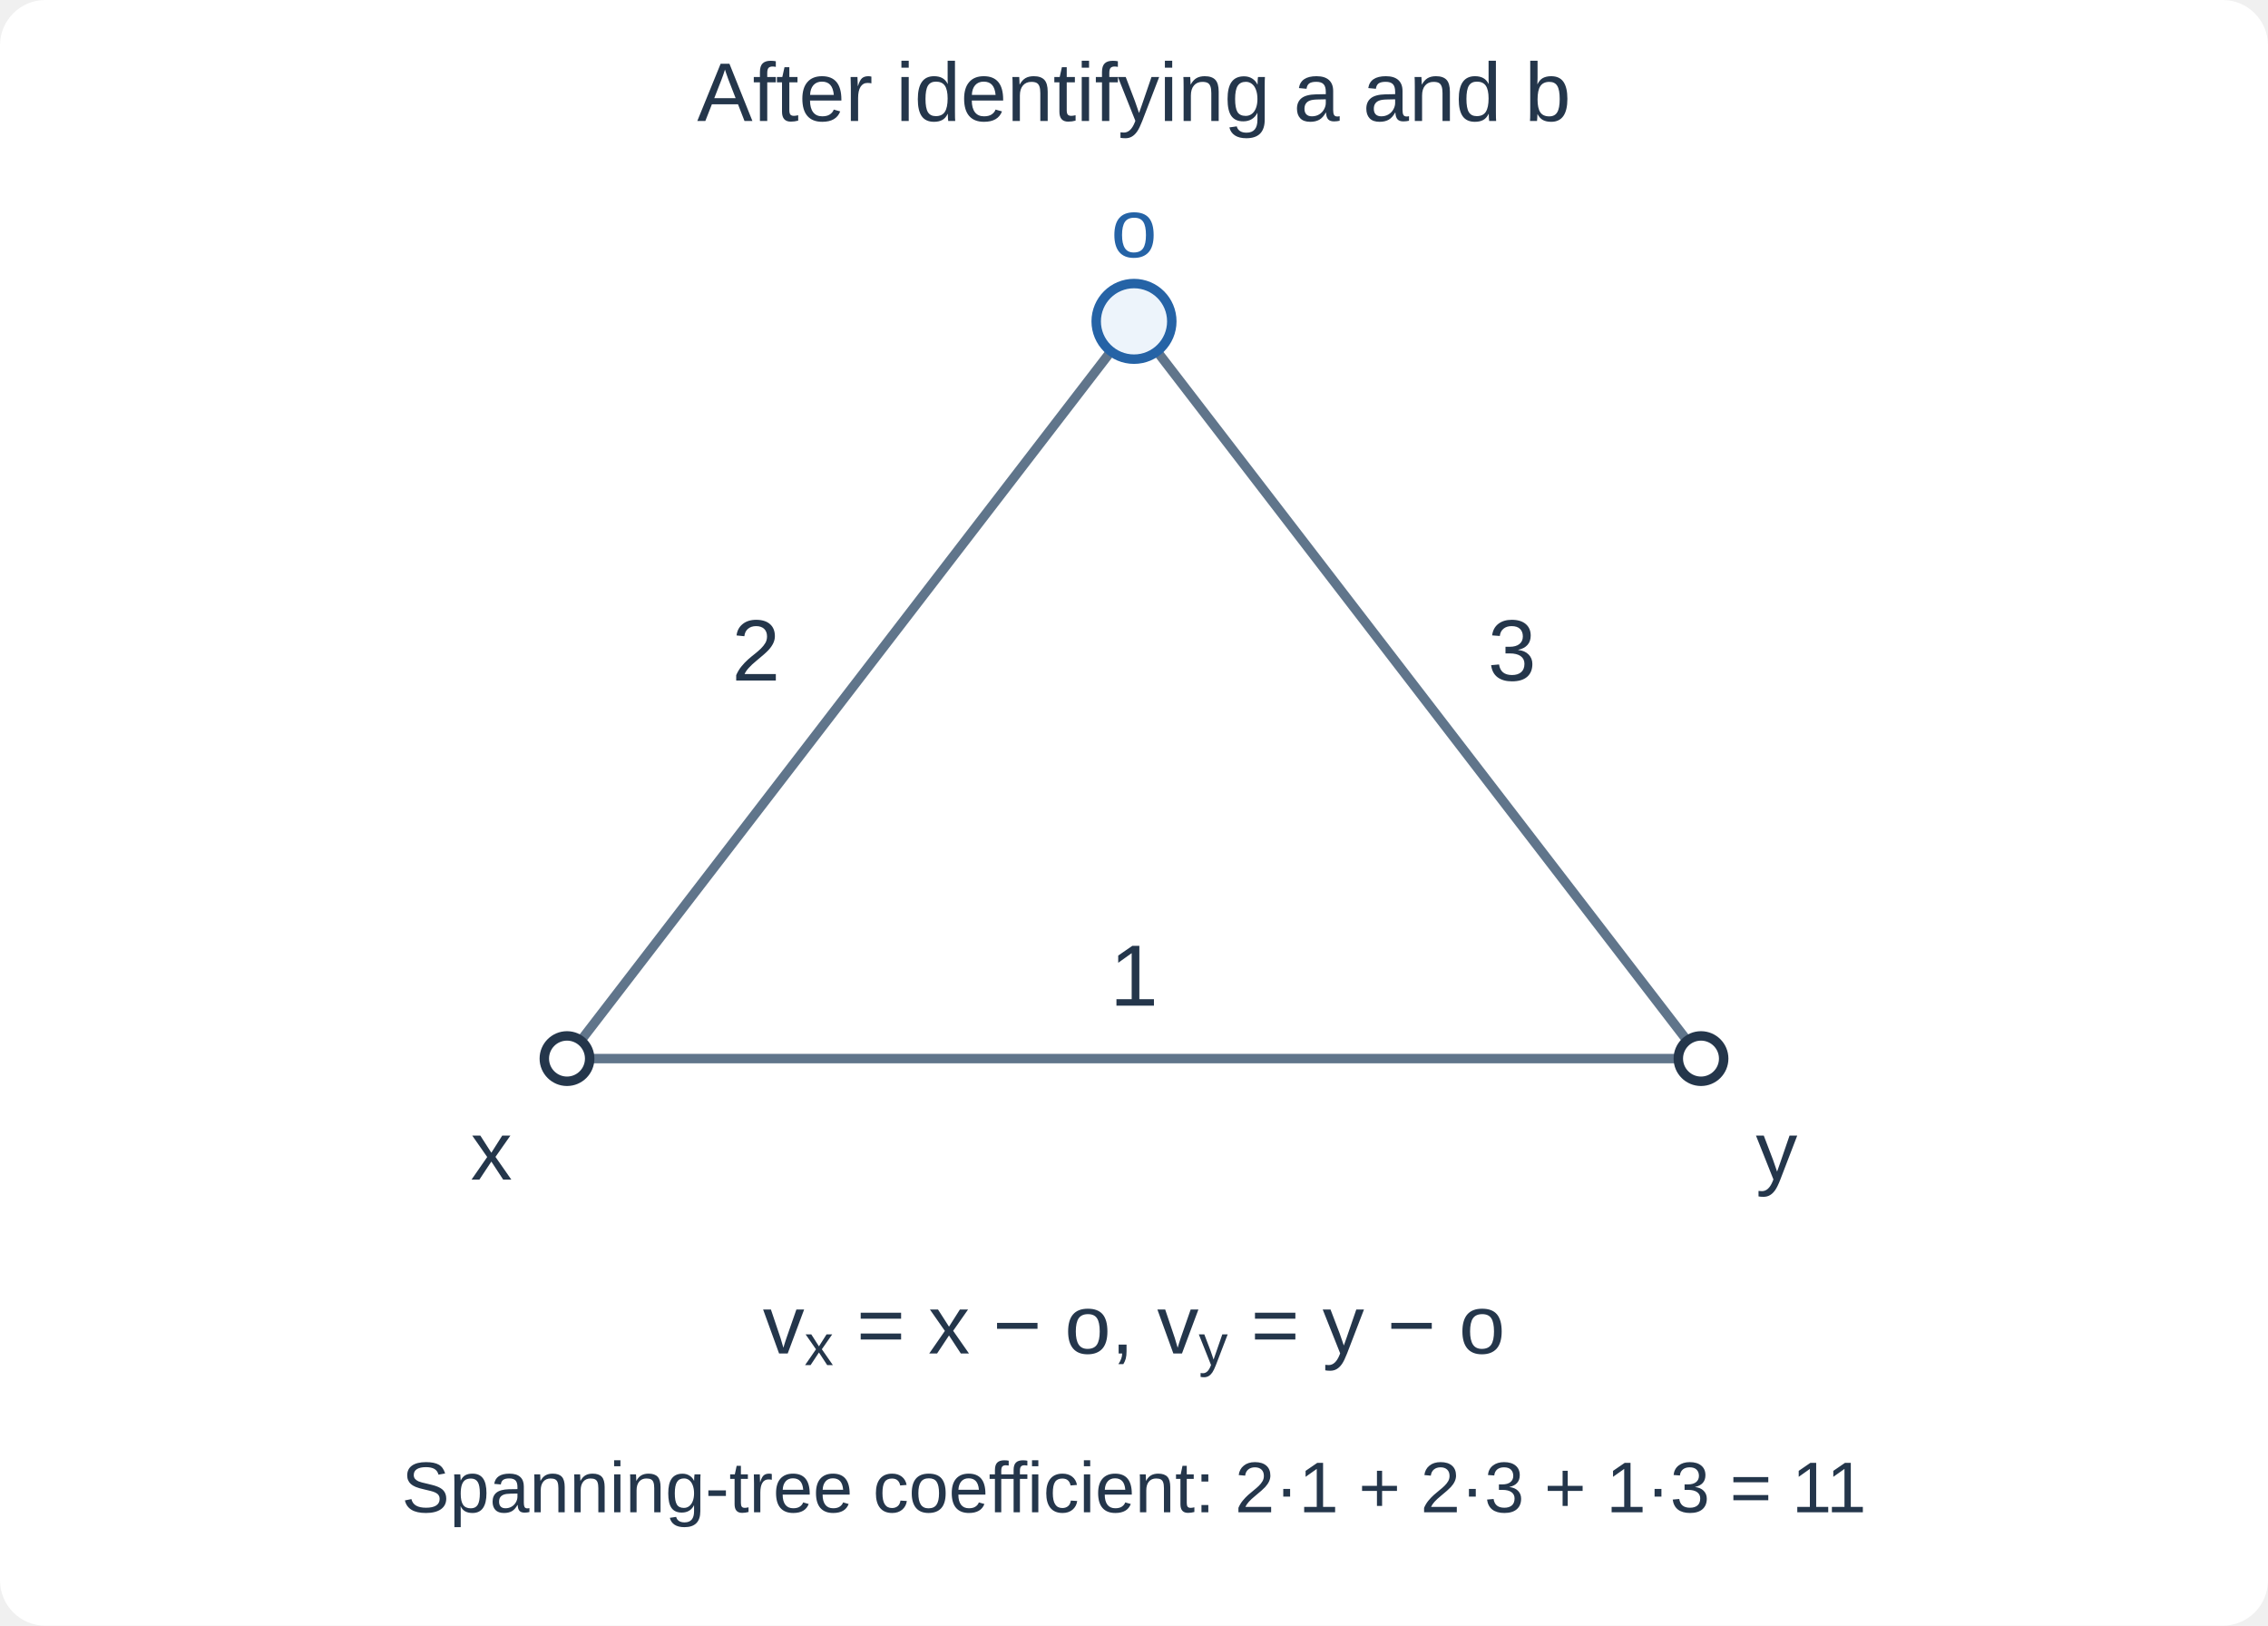
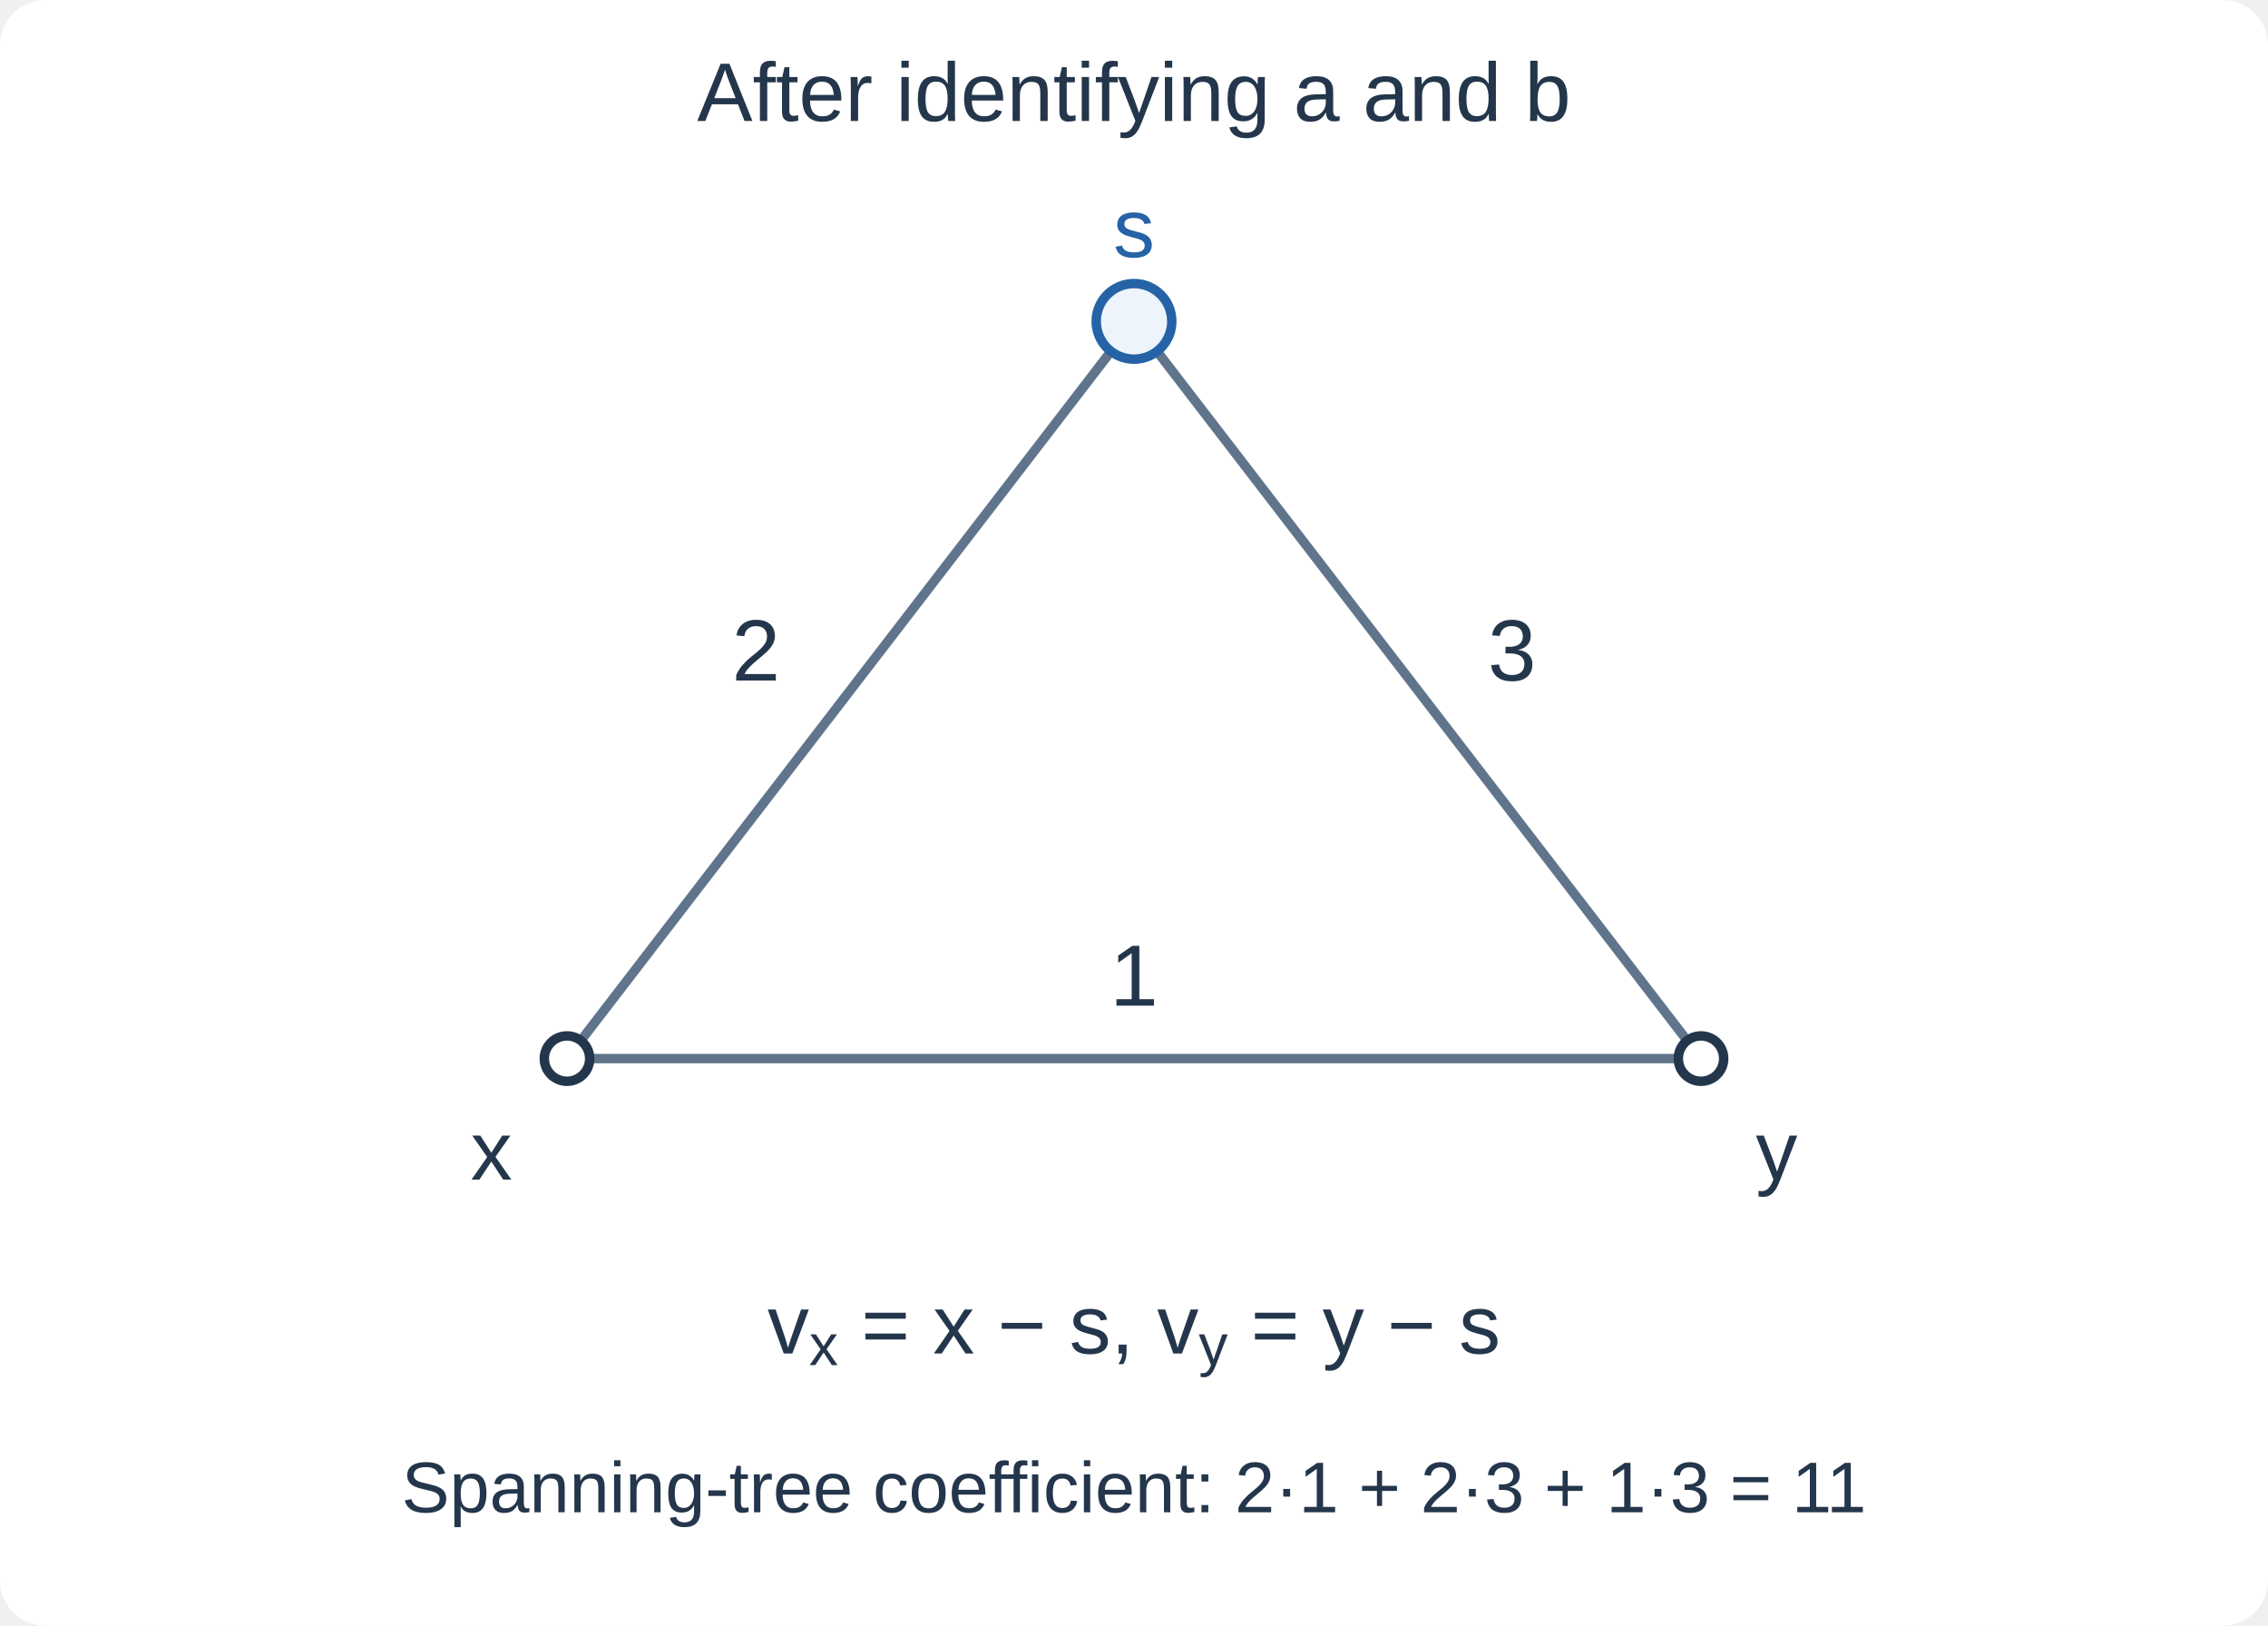
<svg xmlns="http://www.w3.org/2000/svg" width="600" height="430" viewBox="0 0 600 430" role="img" aria-labelledby="title desc">
  <rect width="100%" height="100%" rx="12" fill="white" />
  <g font-family="Arial, DejaVu Sans, sans-serif" stroke-linecap="round" stroke-linejoin="round">
    <text x="300.000" y="32.000" text-anchor="middle" font-size="22" fill="#24364b">After identifying a and b</text>
    <path d="M300.000,85.000 L150.000,280.000" fill="none" stroke="#60758b" stroke-width="2.5" />
    <path d="M300.000,85.000 L450.000,280.000" fill="none" stroke="#60758b" stroke-width="2.5" />
    <path d="M150.000,280.000 L450.000,280.000" fill="none" stroke="#60758b" stroke-width="2.5" />
    <text x="200.000" y="180.000" text-anchor="middle" font-size="23" fill="#24364b">2</text>
    <text x="400.000" y="180.000" text-anchor="middle" font-size="23" fill="#24364b">3</text>
    <text x="300.000" y="266.000" text-anchor="middle" font-size="23" fill="#24364b">1</text>
    <circle cx="300.000" cy="85.000" r="10" stroke="#2563a6" stroke-width="2.5" fill="#edf4fb" />
-     <text x="300.000" y="68.000" text-anchor="middle" font-size="22" fill="#2563a6">o</text>
+     <text x="300.000" y="68.000" text-anchor="middle" font-size="22" fill="#2563a6">s</text>
    <circle cx="150.000" cy="280.000" r="6" stroke="#24364b" stroke-width="2.5" fill="white" />
    <text x="130.000" y="312.000" text-anchor="middle" font-size="22" fill="#24364b">x</text>
    <circle cx="450.000" cy="280.000" r="6" stroke="#24364b" stroke-width="2.5" fill="white" />
    <text x="470.000" y="312.000" text-anchor="middle" font-size="22" fill="#24364b">y</text>
-     <text x="300.000" y="358.000" text-anchor="middle" font-size="22" fill="#24364b">v<tspan baseline-shift="sub" font-size="15.4">x</tspan> = x − o,   v<tspan baseline-shift="sub" font-size="15.4">y</tspan> = y − o</text>
+     <text x="300.000" y="358.000" text-anchor="middle" font-size="22" fill="#24364b">v<tspan baseline-shift="sub" font-size="15.4">x</tspan> = x − s,   v<tspan baseline-shift="sub" font-size="15.4">y</tspan> = y − s</text>
    <text x="300.000" y="400.000" text-anchor="middle" font-size="19" fill="#24364b">Spanning-tree coefficient: 2·1 + 2·3 + 1·3 = 11</text>
  </g>
</svg>
